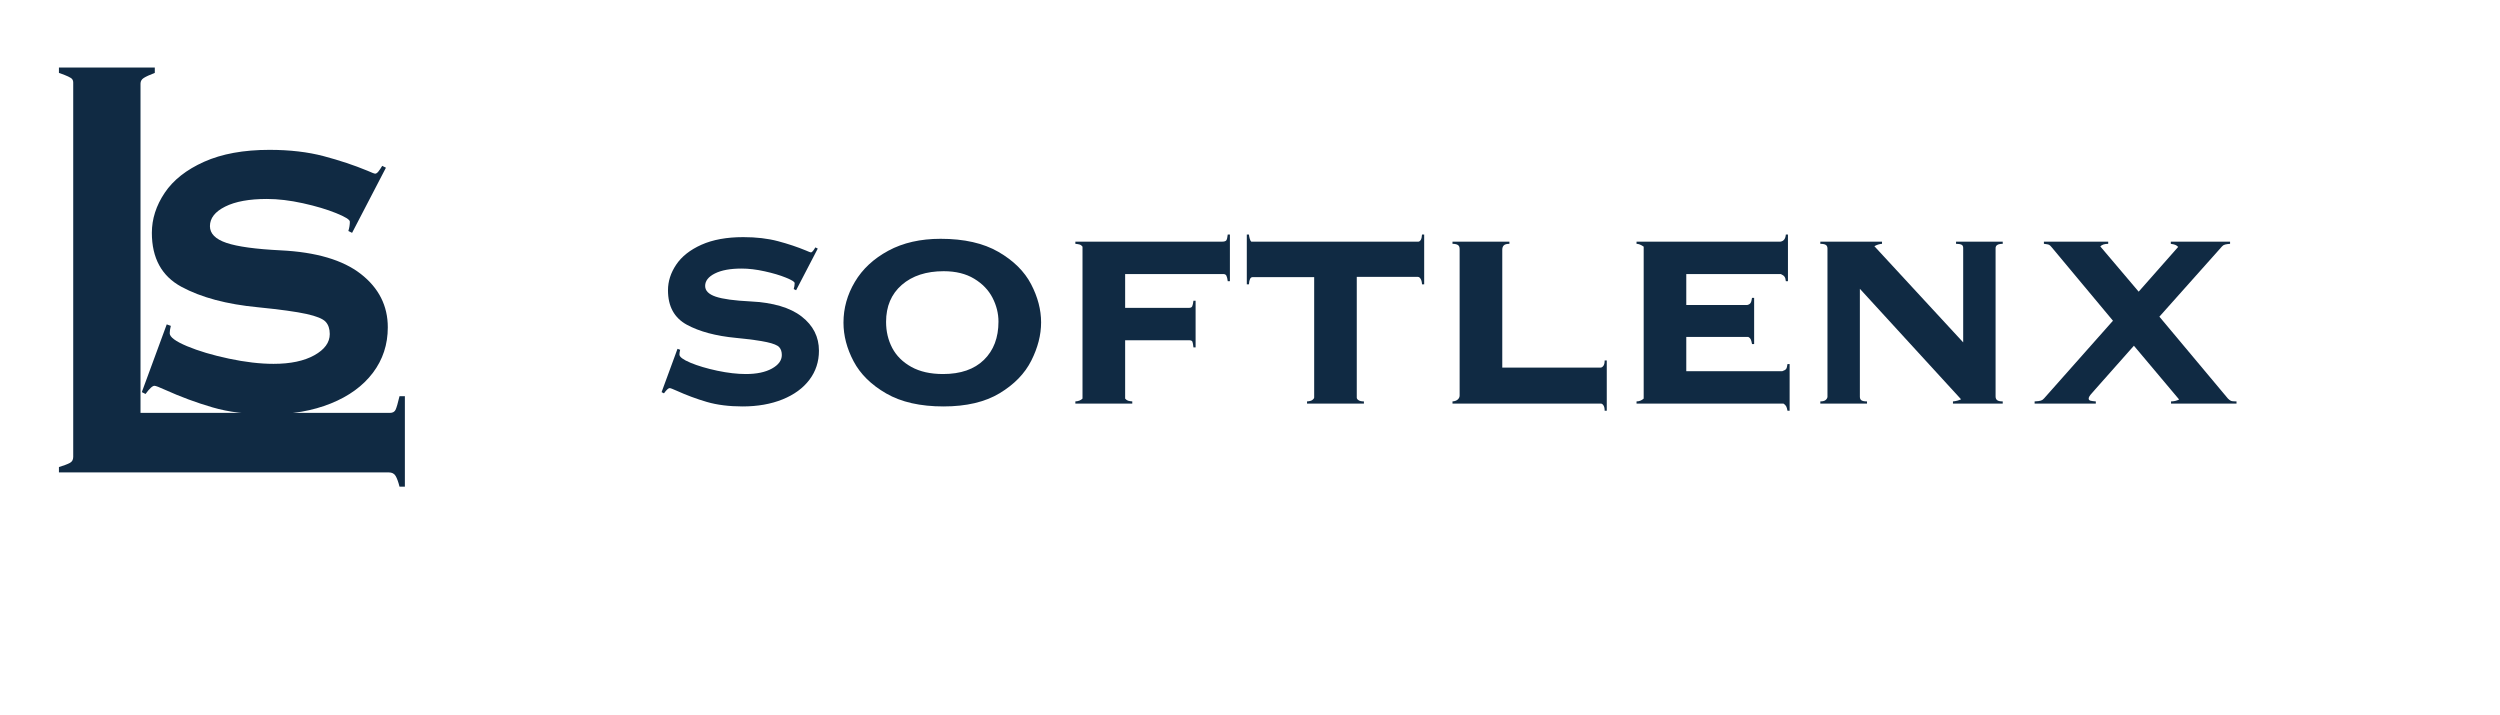
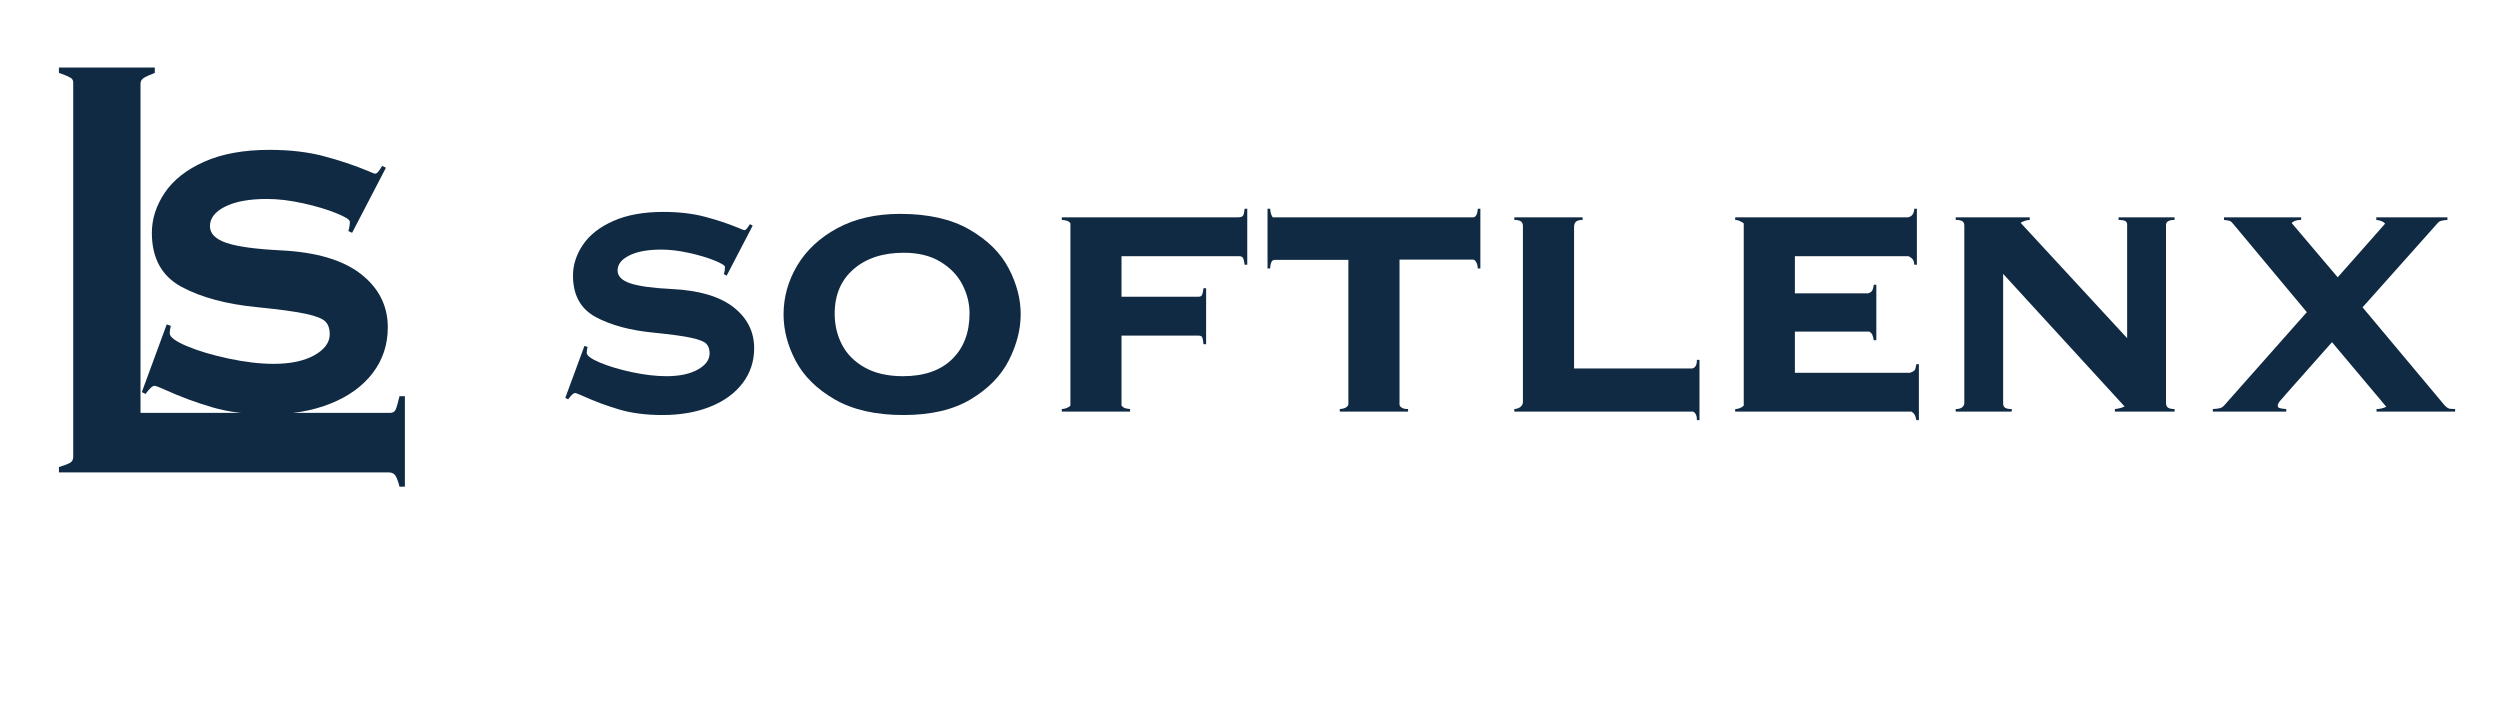
<svg xmlns="http://www.w3.org/2000/svg" width="1400" zoomAndPan="magnify" viewBox="0 0 1050 300" height="400" preserveAspectRatio="xMidYMid meet" version="1.0">
  <defs>
    <g />
-     <clipPath id="f6ccd9cf6d">
+     <clipPath id="79b97ecef0">
      <rect x="0" width="178" y="0" height="252" />
    </clipPath>
  </defs>
  <g transform="matrix(1, 0, 0, 1, 0, 24)">
-     <g clip-path="url(#f6ccd9cf6d)">
+     <g clip-path="url(#79b97ecef0)">
      <g fill="#102a43" fill-opacity="1">
        <g transform="translate(0.000021, 174.4111)">
          <g>
            <path d="M 65.016 -167.797 C 62.848 -166.961 61.305 -166.254 60.391 -165.672 C 59.473 -165.086 59.016 -164.297 59.016 -163.297 L 59.016 -25 L 163.797 -25 C 164.961 -25 165.754 -25.457 166.172 -26.375 C 166.586 -27.289 167.129 -29.172 167.797 -32.016 L 170.047 -32.016 L 170.047 6 L 167.797 6 C 167.297 4 166.754 2.5 166.172 1.5 C 165.586 0.5 164.629 0 163.297 0 L 24.75 0 L 24.75 -2.25 C 26.914 -2.914 28.457 -3.5 29.375 -4 C 30.289 -4.5 30.75 -5.332 30.75 -6.5 L 30.75 -163.797 C 30.75 -164.629 30.414 -165.254 29.75 -165.672 C 29.082 -166.086 28.207 -166.504 27.125 -166.922 C 26.039 -167.336 25.25 -167.629 24.75 -167.797 L 24.75 -170.047 L 65.016 -170.047 Z M 65.016 -167.797 " />
          </g>
        </g>
      </g>
      <g fill="#102a43" fill-opacity="1">
        <g transform="translate(58.1556, 148.1894)">
          <g>
            <path d="M 55.016 -109.25 C 63.555 -109.25 71.16 -108.363 77.828 -106.594 C 84.504 -104.82 90.602 -102.789 96.125 -100.5 C 98 -99.664 99.094 -99.25 99.406 -99.25 C 99.82 -99.25 100.266 -99.535 100.734 -100.109 C 101.203 -100.68 101.75 -101.488 102.375 -102.531 L 103.938 -101.75 L 89.719 -74.391 L 88.156 -75.172 C 88.57 -76.523 88.781 -77.832 88.781 -79.094 C 88.781 -79.926 86.848 -81.125 82.984 -82.688 C 79.129 -84.25 74.492 -85.629 69.078 -86.828 C 63.66 -88.023 58.609 -88.625 53.922 -88.625 C 46.523 -88.625 40.691 -87.555 36.422 -85.422 C 32.148 -83.285 30.016 -80.547 30.016 -77.203 C 30.016 -74.078 32.332 -71.734 36.969 -70.172 C 41.602 -68.609 49.18 -67.566 59.703 -67.047 C 74.609 -66.316 85.836 -63.008 93.391 -57.125 C 100.941 -51.238 104.719 -43.766 104.719 -34.703 C 104.719 -27.504 102.633 -21.145 98.469 -15.625 C 94.301 -10.102 88.41 -5.805 80.797 -2.734 C 73.191 0.336 64.441 1.875 54.547 1.875 C 45.691 1.875 37.875 0.883 31.094 -1.094 C 24.32 -3.07 17.707 -5.52 11.25 -8.438 C 8.75 -9.582 7.238 -10.156 6.719 -10.156 C 5.883 -10.156 4.633 -9.008 2.969 -6.719 L 1.406 -7.5 L 11.875 -35.953 L 13.594 -35.328 C 13.281 -34.078 13.125 -33.035 13.125 -32.203 C 13.125 -30.641 15.547 -28.836 20.391 -26.797 C 25.242 -24.766 31.109 -23.02 37.984 -21.562 C 44.859 -20.102 51.109 -19.375 56.734 -19.375 C 63.816 -19.375 69.52 -20.57 73.844 -22.969 C 78.176 -25.375 80.344 -28.348 80.344 -31.891 C 80.344 -34.078 79.766 -35.797 78.609 -37.047 C 77.461 -38.297 74.781 -39.391 70.562 -40.328 C 66.344 -41.266 59.547 -42.203 50.172 -43.141 C 37.047 -44.391 26.336 -47.254 18.047 -51.734 C 9.766 -56.211 5.625 -63.766 5.625 -74.391 C 5.625 -80.234 7.422 -85.836 11.016 -91.203 C 14.609 -96.566 20.129 -100.914 27.578 -104.25 C 35.035 -107.582 44.18 -109.25 55.016 -109.25 Z M 55.016 -109.25 " />
          </g>
        </g>
      </g>
    </g>
  </g>
  <g fill="#102a43" fill-opacity="1">
-     <g transform="translate(276.9591, 169.5)">
+     <g transform="translate(236.3418, 172.875)">
      <g>
-         <path d="M 35.203 -69.906 C 40.672 -69.906 45.535 -69.336 49.797 -68.203 C 54.066 -67.066 57.969 -65.766 61.5 -64.297 C 62.695 -63.766 63.395 -63.5 63.594 -63.5 C 63.863 -63.5 64.148 -63.68 64.453 -64.047 C 64.754 -64.41 65.102 -64.926 65.5 -65.594 L 66.5 -65.094 L 57.406 -47.594 L 56.406 -48.094 C 56.664 -48.969 56.797 -49.801 56.797 -50.594 C 56.797 -51.133 55.562 -51.906 53.094 -52.906 C 50.633 -53.906 47.672 -54.785 44.203 -55.547 C 40.734 -56.316 37.5 -56.703 34.5 -56.703 C 29.77 -56.703 26.035 -56.016 23.297 -54.641 C 20.566 -53.273 19.203 -51.531 19.203 -49.406 C 19.203 -47.406 20.68 -45.906 23.641 -44.906 C 26.609 -43.906 31.461 -43.238 38.203 -42.906 C 47.734 -42.438 54.914 -40.316 59.75 -36.547 C 64.582 -32.785 67 -28.004 67 -22.203 C 67 -17.598 65.664 -13.531 63 -10 C 60.332 -6.469 56.566 -3.719 51.703 -1.75 C 46.836 0.215 41.238 1.203 34.906 1.203 C 29.238 1.203 24.238 0.57 19.906 -0.688 C 15.57 -1.957 11.336 -3.531 7.203 -5.406 C 5.598 -6.133 4.629 -6.5 4.297 -6.5 C 3.766 -6.5 2.969 -5.766 1.906 -4.297 L 0.906 -4.797 L 7.594 -23 L 8.703 -22.594 C 8.504 -21.801 8.406 -21.133 8.406 -20.594 C 8.406 -19.594 9.953 -18.441 13.047 -17.141 C 16.148 -15.848 19.898 -14.734 24.297 -13.797 C 28.703 -12.867 32.703 -12.406 36.297 -12.406 C 40.828 -12.406 44.477 -13.172 47.25 -14.703 C 50.02 -16.234 51.406 -18.133 51.406 -20.406 C 51.406 -21.801 51.035 -22.898 50.297 -23.703 C 49.566 -24.504 47.848 -25.203 45.141 -25.797 C 42.441 -26.398 38.094 -27 32.094 -27.594 C 23.695 -28.395 16.848 -30.227 11.547 -33.094 C 6.242 -35.969 3.594 -40.801 3.594 -47.594 C 3.594 -51.332 4.742 -54.914 7.047 -58.344 C 9.348 -61.781 12.879 -64.566 17.641 -66.703 C 22.41 -68.836 28.266 -69.906 35.203 -69.906 Z M 35.203 -69.906 " />
+         <path d="M 42.234 -83.875 C 48.797 -83.875 54.633 -83.191 59.75 -81.828 C 64.875 -80.473 69.555 -78.914 73.797 -77.156 C 75.234 -76.52 76.07 -76.203 76.312 -76.203 C 76.633 -76.203 76.973 -76.422 77.328 -76.859 C 77.691 -77.297 78.113 -77.914 78.594 -78.719 L 79.797 -78.125 L 68.875 -57.125 L 67.688 -57.719 C 68 -58.758 68.156 -59.758 68.156 -60.719 C 68.156 -61.363 66.676 -62.285 63.719 -63.484 C 60.758 -64.68 57.195 -65.738 53.031 -66.656 C 48.875 -67.582 45 -68.047 41.406 -68.047 C 35.719 -68.047 31.234 -67.223 27.953 -65.578 C 24.68 -63.941 23.047 -61.844 23.047 -59.281 C 23.047 -56.883 24.82 -55.082 28.375 -53.875 C 31.938 -52.676 37.758 -51.879 45.844 -51.484 C 57.281 -50.922 65.898 -48.379 71.703 -43.859 C 77.504 -39.336 80.406 -33.598 80.406 -26.641 C 80.406 -21.117 78.801 -16.238 75.594 -12 C 72.395 -7.758 67.875 -4.457 62.031 -2.094 C 56.195 0.258 49.477 1.438 41.875 1.438 C 35.082 1.438 29.082 0.676 23.875 -0.844 C 18.676 -2.363 13.598 -4.242 8.641 -6.484 C 6.723 -7.359 5.562 -7.797 5.156 -7.797 C 4.52 -7.797 3.562 -6.914 2.281 -5.156 L 1.078 -5.766 L 9.125 -27.594 L 10.438 -27.125 C 10.195 -26.164 10.078 -25.363 10.078 -24.719 C 10.078 -23.52 11.938 -22.141 15.656 -20.578 C 19.375 -19.016 23.875 -17.672 29.156 -16.547 C 34.438 -15.43 39.238 -14.875 43.562 -14.875 C 49 -14.875 53.379 -15.797 56.703 -17.641 C 60.023 -19.484 61.688 -21.766 61.688 -24.484 C 61.688 -26.16 61.242 -27.477 60.359 -28.438 C 59.484 -29.395 57.422 -30.234 54.172 -30.953 C 50.93 -31.68 45.711 -32.406 38.516 -33.125 C 28.441 -34.082 20.223 -36.281 13.859 -39.719 C 7.492 -43.156 4.312 -48.957 4.312 -57.125 C 4.312 -61.602 5.691 -65.898 8.453 -70.016 C 11.211 -74.141 15.453 -77.477 21.172 -80.031 C 26.898 -82.594 33.922 -83.875 42.234 -83.875 Z M 42.234 -83.875 " />
      </g>
    </g>
  </g>
  <g fill="#102a43" fill-opacity="1">
-     <g transform="translate(348.8563, 169.5)">
+     <g transform="translate(322.6134, 172.875)">
      <g>
-         <path d="M 46.203 -69.203 C 56.066 -69.203 64.164 -67.367 70.5 -63.703 C 76.832 -60.035 81.398 -55.516 84.203 -50.141 C 87.004 -44.773 88.406 -39.426 88.406 -34.094 C 88.406 -28.832 87.035 -23.484 84.297 -18.047 C 81.566 -12.617 77.133 -8.051 71 -4.344 C 64.863 -0.645 57 1.203 47.406 1.203 C 37.664 1.203 29.645 -0.613 23.344 -4.25 C 17.051 -7.883 12.488 -12.383 9.656 -17.75 C 6.82 -23.113 5.406 -28.531 5.406 -34 C 5.406 -40.062 7.004 -45.773 10.203 -51.141 C 13.398 -56.516 18.082 -60.867 24.25 -64.203 C 30.414 -67.535 37.734 -69.203 46.203 -69.203 Z M 23.297 -34.297 C 23.297 -30.297 24.16 -26.645 25.891 -23.344 C 27.629 -20.051 30.297 -17.406 33.891 -15.406 C 37.492 -13.406 41.93 -12.406 47.203 -12.406 C 54.598 -12.406 60.328 -14.383 64.391 -18.344 C 68.461 -22.312 70.5 -27.664 70.5 -34.406 C 70.5 -37.863 69.664 -41.207 68 -44.438 C 66.332 -47.676 63.766 -50.344 60.297 -52.438 C 56.828 -54.539 52.562 -55.594 47.5 -55.594 C 40.164 -55.594 34.297 -53.676 29.891 -49.844 C 25.492 -46.008 23.297 -40.828 23.297 -34.297 Z M 23.297 -34.297 " />
+         <path d="M 55.438 -83.047 C 67.281 -83.047 77 -80.844 84.594 -76.438 C 92.195 -72.039 97.676 -66.617 101.031 -60.172 C 104.395 -53.734 106.078 -47.316 106.078 -40.922 C 106.078 -34.598 104.438 -28.176 101.156 -21.656 C 97.875 -15.133 92.551 -9.656 85.188 -5.219 C 77.832 -0.781 68.395 1.438 56.875 1.438 C 45.195 1.438 35.578 -0.738 28.016 -5.094 C 20.461 -9.457 14.984 -14.859 11.578 -21.297 C 8.18 -27.734 6.484 -34.234 6.484 -40.797 C 6.484 -48.078 8.398 -54.938 12.234 -61.375 C 16.078 -67.82 21.695 -73.047 29.094 -77.047 C 36.5 -81.047 45.281 -83.047 55.438 -83.047 Z M 27.953 -41.156 C 27.953 -36.352 28.992 -31.973 31.078 -28.016 C 33.16 -24.055 36.359 -20.875 40.672 -18.469 C 44.992 -16.07 50.316 -14.875 56.641 -14.875 C 65.516 -14.875 72.391 -17.254 77.266 -22.016 C 82.148 -26.773 84.594 -33.195 84.594 -41.281 C 84.594 -45.438 83.594 -49.453 81.594 -53.328 C 79.594 -57.211 76.516 -60.414 72.359 -62.938 C 68.203 -65.457 63.082 -66.719 57 -66.719 C 48.195 -66.719 41.156 -64.414 35.875 -59.812 C 30.594 -55.219 27.953 -49 27.953 -41.156 Z M 27.953 -41.156 " />
      </g>
    </g>
  </g>
  <g fill="#102a43" fill-opacity="1">
-     <g transform="translate(442.6527, 169.5)">
+     <g transform="translate(435.1623, 172.875)">
      <g>
-         <path d="M 73 -51.406 C 72.863 -52.469 72.676 -53.234 72.438 -53.703 C 72.207 -54.172 71.758 -54.406 71.094 -54.406 L 29.906 -54.406 L 29.906 -40.203 L 56.797 -40.203 C 57.461 -40.203 57.895 -40.43 58.094 -40.891 C 58.301 -41.359 58.469 -42.129 58.594 -43.203 L 59.5 -43.203 L 59.5 -23.594 L 58.594 -23.594 C 58.469 -24.801 58.32 -25.602 58.156 -26 C 57.988 -26.395 57.535 -26.594 56.797 -26.594 L 29.906 -26.594 L 29.906 -2.094 C 30.301 -1.633 30.711 -1.336 31.141 -1.203 C 31.578 -1.066 32.164 -0.969 32.906 -0.906 L 32.906 0 L 9 0 L 9 -0.906 C 10.27 -0.969 11.27 -1.363 12 -2.094 L 12 -65.906 C 11.664 -66.363 11.266 -66.66 10.797 -66.797 C 10.328 -66.93 9.727 -67.031 9 -67.094 L 9 -68 L 70.5 -68 C 71.5 -68 72.129 -68.18 72.391 -68.547 C 72.66 -68.91 72.863 -69.727 73 -71 L 73.906 -71 L 73.906 -51.406 Z M 73 -51.406 " />
+         <path d="M 87.594 -61.688 C 87.438 -62.957 87.219 -63.875 86.938 -64.438 C 86.656 -65 86.113 -65.281 85.312 -65.281 L 35.875 -65.281 L 35.875 -48.234 L 68.156 -48.234 C 68.957 -48.234 69.477 -48.516 69.719 -49.078 C 69.957 -49.641 70.156 -50.562 70.312 -51.844 L 71.406 -51.844 L 71.406 -28.312 L 70.312 -28.312 C 70.156 -29.758 69.977 -30.723 69.781 -31.203 C 69.582 -31.68 69.039 -31.922 68.156 -31.922 L 35.875 -31.922 L 35.875 -2.516 C 36.352 -1.961 36.852 -1.602 37.375 -1.438 C 37.895 -1.281 38.598 -1.16 39.484 -1.078 L 39.484 0 L 10.797 0 L 10.797 -1.078 C 12.316 -1.16 13.52 -1.641 14.406 -2.516 L 14.406 -79.078 C 14 -79.641 13.516 -80 12.953 -80.156 C 12.398 -80.32 11.68 -80.441 10.797 -80.516 L 10.797 -81.594 L 84.594 -81.594 C 85.801 -81.594 86.562 -81.812 86.875 -82.25 C 87.195 -82.695 87.438 -83.68 87.594 -85.203 L 88.688 -85.203 L 88.688 -61.688 Z M 87.594 -61.688 " />
      </g>
    </g>
  </g>
  <g fill="#102a43" fill-opacity="1">
-     <g transform="translate(519.7497, 169.5)">
+     <g transform="translate(527.6733, 172.875)">
      <g>
-         <path d="M 4.797 -71 C 4.867 -70.395 4.988 -69.789 5.156 -69.188 C 5.32 -68.594 5.535 -68.195 5.797 -68 L 75.906 -68 C 76.301 -68 76.648 -68.234 76.953 -68.703 C 77.254 -69.172 77.438 -69.938 77.5 -71 L 78.406 -71 L 78.406 -50.094 L 77.5 -50.094 C 77.438 -51.094 77.238 -51.859 76.906 -52.391 C 76.57 -52.93 76.203 -53.203 75.797 -53.203 L 50.094 -53.203 L 50.094 -2.5 C 50.094 -2.102 50.344 -1.738 50.844 -1.406 C 51.344 -1.07 52.094 -0.906 53.094 -0.906 L 53.094 0 L 29.203 0 L 29.203 -0.906 C 30.266 -0.969 31.031 -1.18 31.5 -1.547 C 31.969 -1.91 32.203 -2.258 32.203 -2.594 L 32.203 -53.094 L 6.297 -53.094 C 5.43 -53.094 4.93 -52.094 4.797 -50.094 L 3.906 -50.094 L 3.906 -71 Z M 4.797 -71 " />
+         <path d="M 5.766 -85.203 C 5.836 -84.484 5.973 -83.758 6.172 -83.031 C 6.379 -82.312 6.641 -81.832 6.953 -81.594 L 91.078 -81.594 C 91.555 -81.594 91.973 -81.875 92.328 -82.438 C 92.691 -83 92.914 -83.922 93 -85.203 L 94.078 -85.203 L 94.078 -60.125 L 93 -60.125 C 92.914 -61.32 92.676 -62.238 92.281 -62.875 C 91.883 -63.52 91.441 -63.844 90.953 -63.844 L 60.125 -63.844 L 60.125 -3 C 60.125 -2.52 60.422 -2.078 61.016 -1.672 C 61.617 -1.273 62.52 -1.078 63.719 -1.078 L 63.719 0 L 35.047 0 L 35.047 -1.078 C 36.316 -1.16 37.234 -1.422 37.797 -1.859 C 38.359 -2.297 38.641 -2.719 38.641 -3.125 L 38.641 -63.719 L 7.562 -63.719 C 6.52 -63.719 5.922 -62.52 5.766 -60.125 L 4.688 -60.125 L 4.688 -85.203 Z M 5.766 -85.203 " />
      </g>
    </g>
  </g>
  <g fill="#102a43" fill-opacity="1">
-     <g transform="translate(602.0465, 169.5)">
+     <g transform="translate(626.4236, 172.875)">
      <g>
-         <path d="M 31.906 -67.094 C 30.77 -67.094 29.984 -66.875 29.547 -66.438 C 29.117 -66.008 28.906 -65.395 28.906 -64.594 L 28.906 -15.094 L 70.094 -15.094 C 70.562 -15.094 70.977 -15.328 71.344 -15.797 C 71.719 -16.266 71.906 -17.031 71.906 -18.094 L 72.797 -18.094 L 72.797 3 L 71.906 3 C 71.906 2 71.738 1.25 71.406 0.75 C 71.07 0.25 70.703 0 70.297 0 L 8 0 L 8 -0.906 C 8.938 -0.969 9.672 -1.234 10.203 -1.703 C 10.734 -2.172 11 -2.738 11 -3.406 L 11 -64.906 C 11 -65.77 10.734 -66.348 10.203 -66.641 C 9.672 -66.941 8.938 -67.094 8 -67.094 L 8 -68 L 31.906 -68 Z M 31.906 -67.094 " />
+         <path d="M 38.281 -80.516 C 36.914 -80.516 35.973 -80.254 35.453 -79.734 C 34.941 -79.211 34.688 -78.473 34.688 -77.516 L 34.688 -18.125 L 84.125 -18.125 C 84.676 -18.125 85.172 -18.398 85.609 -18.953 C 86.055 -19.516 86.281 -20.438 86.281 -21.719 L 87.359 -21.719 L 87.359 3.594 L 86.281 3.594 C 86.281 2.395 86.078 1.492 85.672 0.891 C 85.273 0.297 84.836 0 84.359 0 L 9.594 0 L 9.594 -1.078 C 10.719 -1.16 11.598 -1.477 12.234 -2.031 C 12.879 -2.594 13.203 -3.273 13.203 -4.078 L 13.203 -77.875 C 13.203 -78.914 12.879 -79.613 12.234 -79.969 C 11.598 -80.332 10.719 -80.516 9.594 -80.516 L 9.594 -81.594 L 38.281 -81.594 Z M 38.281 -80.516 " />
      </g>
    </g>
  </g>
  <g fill="#102a43" fill-opacity="1">
-     <g transform="translate(679.1435, 169.5)">
+     <g transform="translate(718.9345, 172.875)">
      <g>
-         <path d="M 70.906 -51.406 C 70.832 -52.27 70.645 -52.898 70.344 -53.297 C 70.051 -53.703 69.535 -54.07 68.797 -54.406 L 29.094 -54.406 L 29.094 -41.406 L 54.703 -41.406 C 55.297 -41.531 55.742 -41.789 56.047 -42.188 C 56.348 -42.594 56.566 -43.332 56.703 -44.406 L 57.594 -44.406 L 57.594 -25 L 56.703 -25 C 56.566 -25.801 56.398 -26.43 56.203 -26.891 C 56.004 -27.359 55.633 -27.727 55.094 -28 L 29.094 -28 L 29.094 -13.594 L 69.406 -13.594 C 70.195 -13.863 70.727 -14.164 71 -14.5 C 71.27 -14.832 71.469 -15.531 71.594 -16.594 L 72.5 -16.594 L 72.5 3 L 71.594 3 C 71.469 2.195 71.285 1.578 71.047 1.141 C 70.816 0.711 70.438 0.332 69.906 0 L 8.203 0 L 8.203 -0.906 C 9.336 -0.906 10.336 -1.301 11.203 -2.094 L 11.203 -65.906 C 10.066 -66.695 9.066 -67.094 8.203 -67.094 L 8.203 -68 L 68.594 -68 C 70 -68.195 70.77 -69.195 70.906 -71 L 71.797 -71 L 71.797 -51.406 Z M 70.906 -51.406 " />
+         <path d="M 85.078 -61.688 C 84.992 -62.719 84.77 -63.473 84.406 -63.953 C 84.051 -64.441 83.438 -64.883 82.562 -65.281 L 34.922 -65.281 L 34.922 -49.688 L 65.641 -49.688 C 66.359 -49.844 66.895 -50.16 67.25 -50.641 C 67.613 -51.117 67.879 -52 68.047 -53.281 L 69.125 -53.281 L 69.125 -30 L 68.047 -30 C 67.879 -30.957 67.676 -31.719 67.438 -32.281 C 67.195 -32.844 66.758 -33.281 66.125 -33.594 L 34.922 -33.594 L 34.922 -16.312 L 83.281 -16.312 C 84.238 -16.633 84.879 -16.992 85.203 -17.391 C 85.523 -17.797 85.766 -18.641 85.922 -19.922 L 87 -19.922 L 87 3.594 L 85.922 3.594 C 85.766 2.633 85.547 1.895 85.266 1.375 C 84.984 0.852 84.52 0.395 83.875 0 L 9.844 0 L 9.844 -1.078 C 11.195 -1.078 12.395 -1.555 13.438 -2.516 L 13.438 -79.078 C 12.082 -80.035 10.883 -80.516 9.844 -80.516 L 9.844 -81.594 L 82.312 -81.594 C 84 -81.832 84.922 -83.035 85.078 -85.203 L 86.156 -85.203 L 86.156 -61.688 Z M 85.078 -61.688 " />
      </g>
    </g>
  </g>
  <g fill="#102a43" fill-opacity="1">
-     <g transform="translate(756.2406, 169.5)">
+     <g transform="translate(811.4455, 172.875)">
      <g>
-         <path d="M 34.203 -67.094 C 33.129 -67.031 32.062 -66.695 31 -66.094 L 68.297 -25.703 L 68.297 -65.406 C 68.297 -66.07 68.047 -66.52 67.547 -66.75 C 67.047 -66.977 66.297 -67.094 65.297 -67.094 L 65.297 -68 L 84.906 -68 L 84.906 -67.094 C 82.906 -67.094 81.906 -66.492 81.906 -65.297 L 81.906 -3 C 81.906 -2.27 82.133 -1.738 82.594 -1.406 C 83.062 -1.07 83.832 -0.906 84.906 -0.906 L 84.906 0 L 64 0 L 64 -0.906 C 65.332 -1.031 66.469 -1.328 67.406 -1.797 L 24.906 -48.203 L 24.906 -2.906 C 24.906 -2.164 25.133 -1.645 25.594 -1.344 C 26.062 -1.051 26.832 -0.906 27.906 -0.906 L 27.906 0 L 8.297 0 L 8.297 -0.906 C 9.367 -0.906 10.133 -1.117 10.594 -1.547 C 11.062 -1.984 11.297 -2.438 11.297 -2.906 L 11.297 -65.094 C 11.297 -65.832 11.062 -66.348 10.594 -66.641 C 10.133 -66.941 9.367 -67.094 8.297 -67.094 L 8.297 -68 L 34.203 -68 Z M 34.203 -67.094 " />
+         <path d="M 41.047 -80.516 C 39.766 -80.441 38.484 -80.039 37.203 -79.312 L 81.953 -30.844 L 81.953 -78.484 C 81.953 -79.285 81.648 -79.82 81.047 -80.094 C 80.453 -80.375 79.555 -80.516 78.359 -80.516 L 78.359 -81.594 L 101.875 -81.594 L 101.875 -80.516 C 99.477 -80.516 98.281 -79.797 98.281 -78.359 L 98.281 -3.594 C 98.281 -2.719 98.555 -2.078 99.109 -1.672 C 99.672 -1.273 100.594 -1.078 101.875 -1.078 L 101.875 0 L 76.797 0 L 76.797 -1.078 C 78.398 -1.234 79.758 -1.594 80.875 -2.156 L 29.875 -57.844 L 29.875 -3.484 C 29.875 -2.598 30.156 -1.973 30.719 -1.609 C 31.281 -1.254 32.203 -1.078 33.484 -1.078 L 33.484 0 L 9.953 0 L 9.953 -1.078 C 11.234 -1.078 12.156 -1.336 12.719 -1.859 C 13.281 -2.379 13.562 -2.922 13.562 -3.484 L 13.562 -78.125 C 13.562 -79 13.281 -79.613 12.719 -79.969 C 12.156 -80.332 11.234 -80.516 9.953 -80.516 L 9.953 -81.594 L 41.047 -81.594 Z M 41.047 -80.516 " />
      </g>
    </g>
  </g>
  <g fill="#102a43" fill-opacity="1">
-     <g transform="translate(850.037, 169.5)">
+     <g transform="translate(923.9945, 172.875)">
      <g>
-         <path d="M 35.406 -67.094 C 33.863 -67.094 32.758 -66.727 32.094 -66 L 48.203 -47 L 64.797 -65.797 C 64.398 -66.203 64 -66.488 63.594 -66.656 C 63.195 -66.82 62.566 -66.969 61.703 -67.094 L 61.703 -68 L 86.594 -68 L 86.594 -67.094 C 85.727 -67.031 85.031 -66.93 84.5 -66.797 C 83.969 -66.66 83.535 -66.395 83.203 -66 L 56.906 -36.5 L 85.703 -2.094 C 86.172 -1.633 86.586 -1.32 86.953 -1.156 C 87.316 -0.988 88.098 -0.906 89.297 -0.906 L 89.297 0 L 61.797 0 L 61.797 -0.906 C 62.992 -0.906 64.129 -1.172 65.203 -1.703 L 46.203 -24.297 L 29.906 -5.906 C 29.832 -5.77 29.363 -5.234 28.5 -4.297 C 27.633 -3.367 27.203 -2.633 27.203 -2.094 C 27.203 -1.633 27.469 -1.336 28 -1.203 C 28.531 -1.066 29.266 -0.969 30.203 -0.906 L 30.203 0 L 4.5 0 L 4.5 -0.906 C 5.77 -0.969 6.656 -1.082 7.156 -1.25 C 7.656 -1.414 8.102 -1.734 8.5 -2.203 L 37.406 -34.797 L 11.797 -65.5 C 11.266 -66.164 10.848 -66.566 10.547 -66.703 C 10.242 -66.836 9.531 -66.969 8.406 -67.094 L 8.406 -68 L 35.406 -68 Z M 35.406 -67.094 " />
+         <path d="M 42.484 -80.516 C 40.641 -80.516 39.316 -80.078 38.516 -79.203 L 57.844 -56.406 L 77.766 -78.953 C 77.285 -79.441 76.801 -79.785 76.312 -79.984 C 75.832 -80.18 75.078 -80.359 74.047 -80.516 L 74.047 -81.594 L 103.922 -81.594 L 103.922 -80.516 C 102.879 -80.441 102.035 -80.32 101.391 -80.156 C 100.754 -80 100.238 -79.68 99.844 -79.203 L 68.281 -43.797 L 102.844 -2.516 C 103.406 -1.961 103.906 -1.582 104.344 -1.375 C 104.781 -1.176 105.719 -1.078 107.156 -1.078 L 107.156 0 L 74.156 0 L 74.156 -1.078 C 75.594 -1.078 76.953 -1.398 78.234 -2.047 L 55.438 -29.156 L 35.875 -7.078 C 35.801 -6.922 35.242 -6.281 34.203 -5.156 C 33.16 -4.039 32.641 -3.16 32.641 -2.516 C 32.641 -1.961 32.957 -1.602 33.594 -1.438 C 34.238 -1.281 35.117 -1.16 36.234 -1.078 L 36.234 0 L 5.406 0 L 5.406 -1.078 C 6.926 -1.16 7.984 -1.301 8.578 -1.5 C 9.18 -1.695 9.723 -2.078 10.203 -2.641 L 44.875 -41.766 L 14.156 -78.594 C 13.52 -79.395 13.02 -79.875 12.656 -80.031 C 12.301 -80.195 11.441 -80.359 10.078 -80.516 L 10.078 -81.594 L 42.484 -81.594 Z M 42.484 -80.516 " />
      </g>
    </g>
  </g>
</svg>
